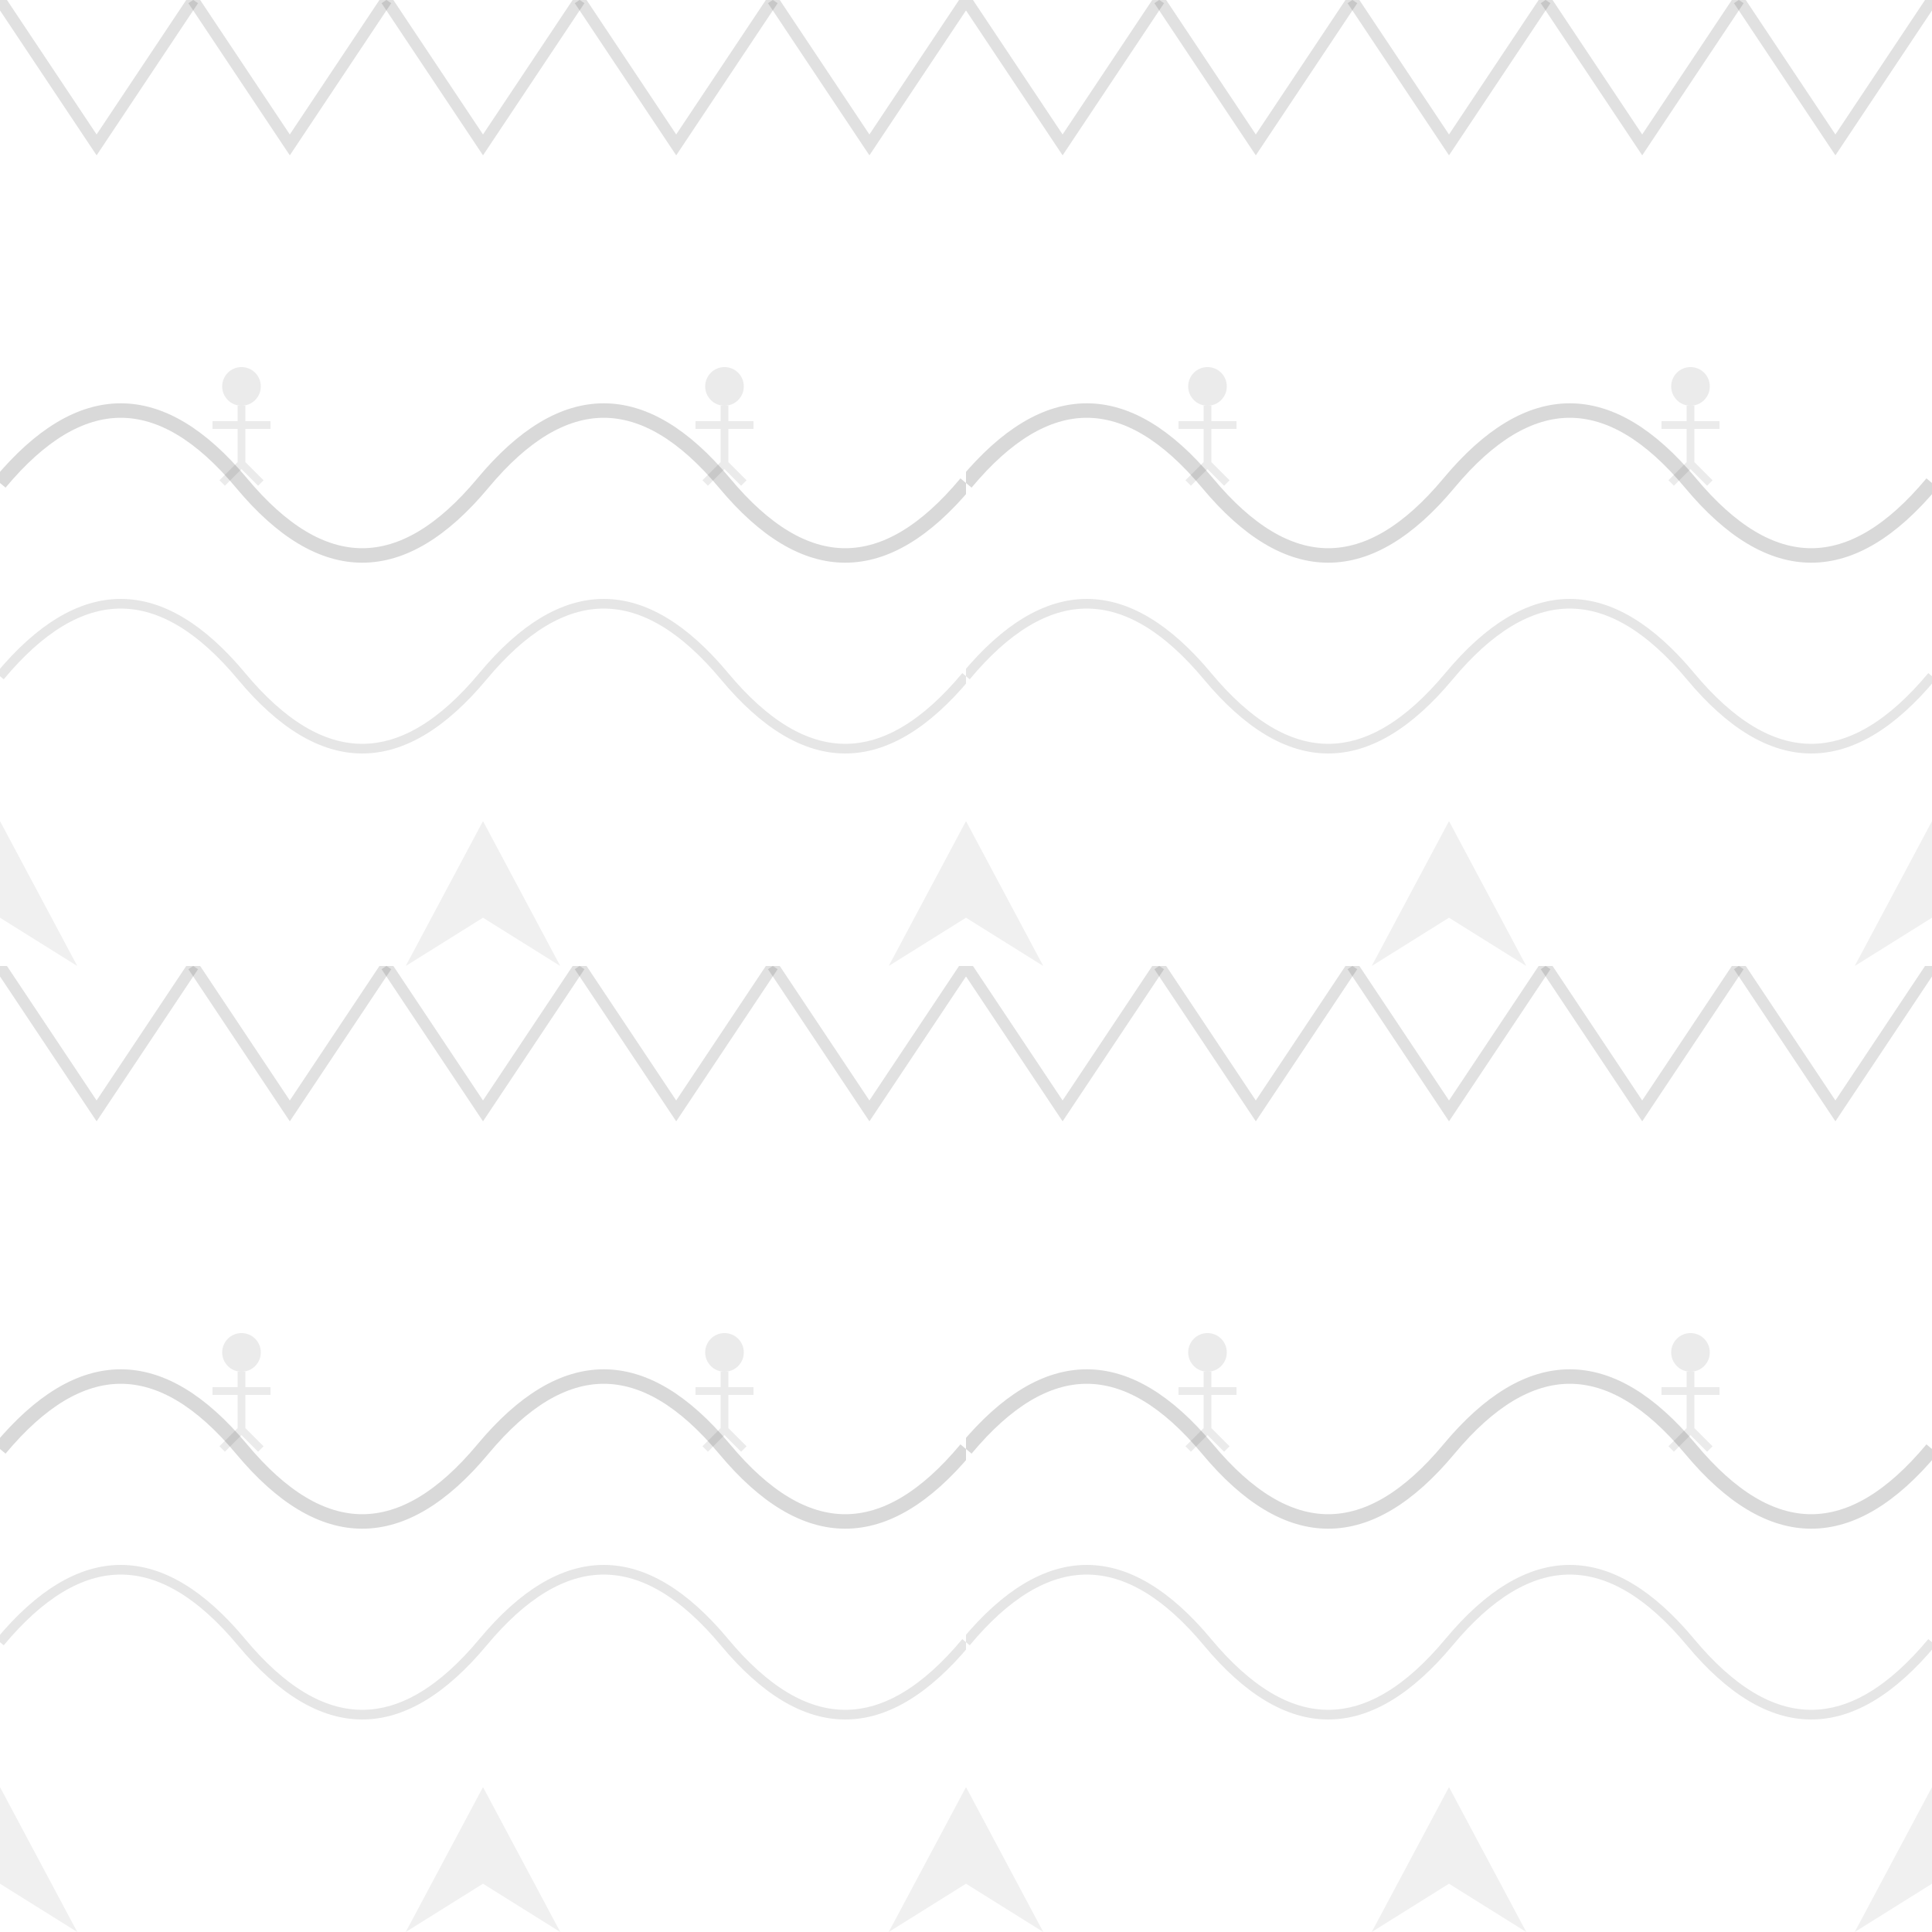
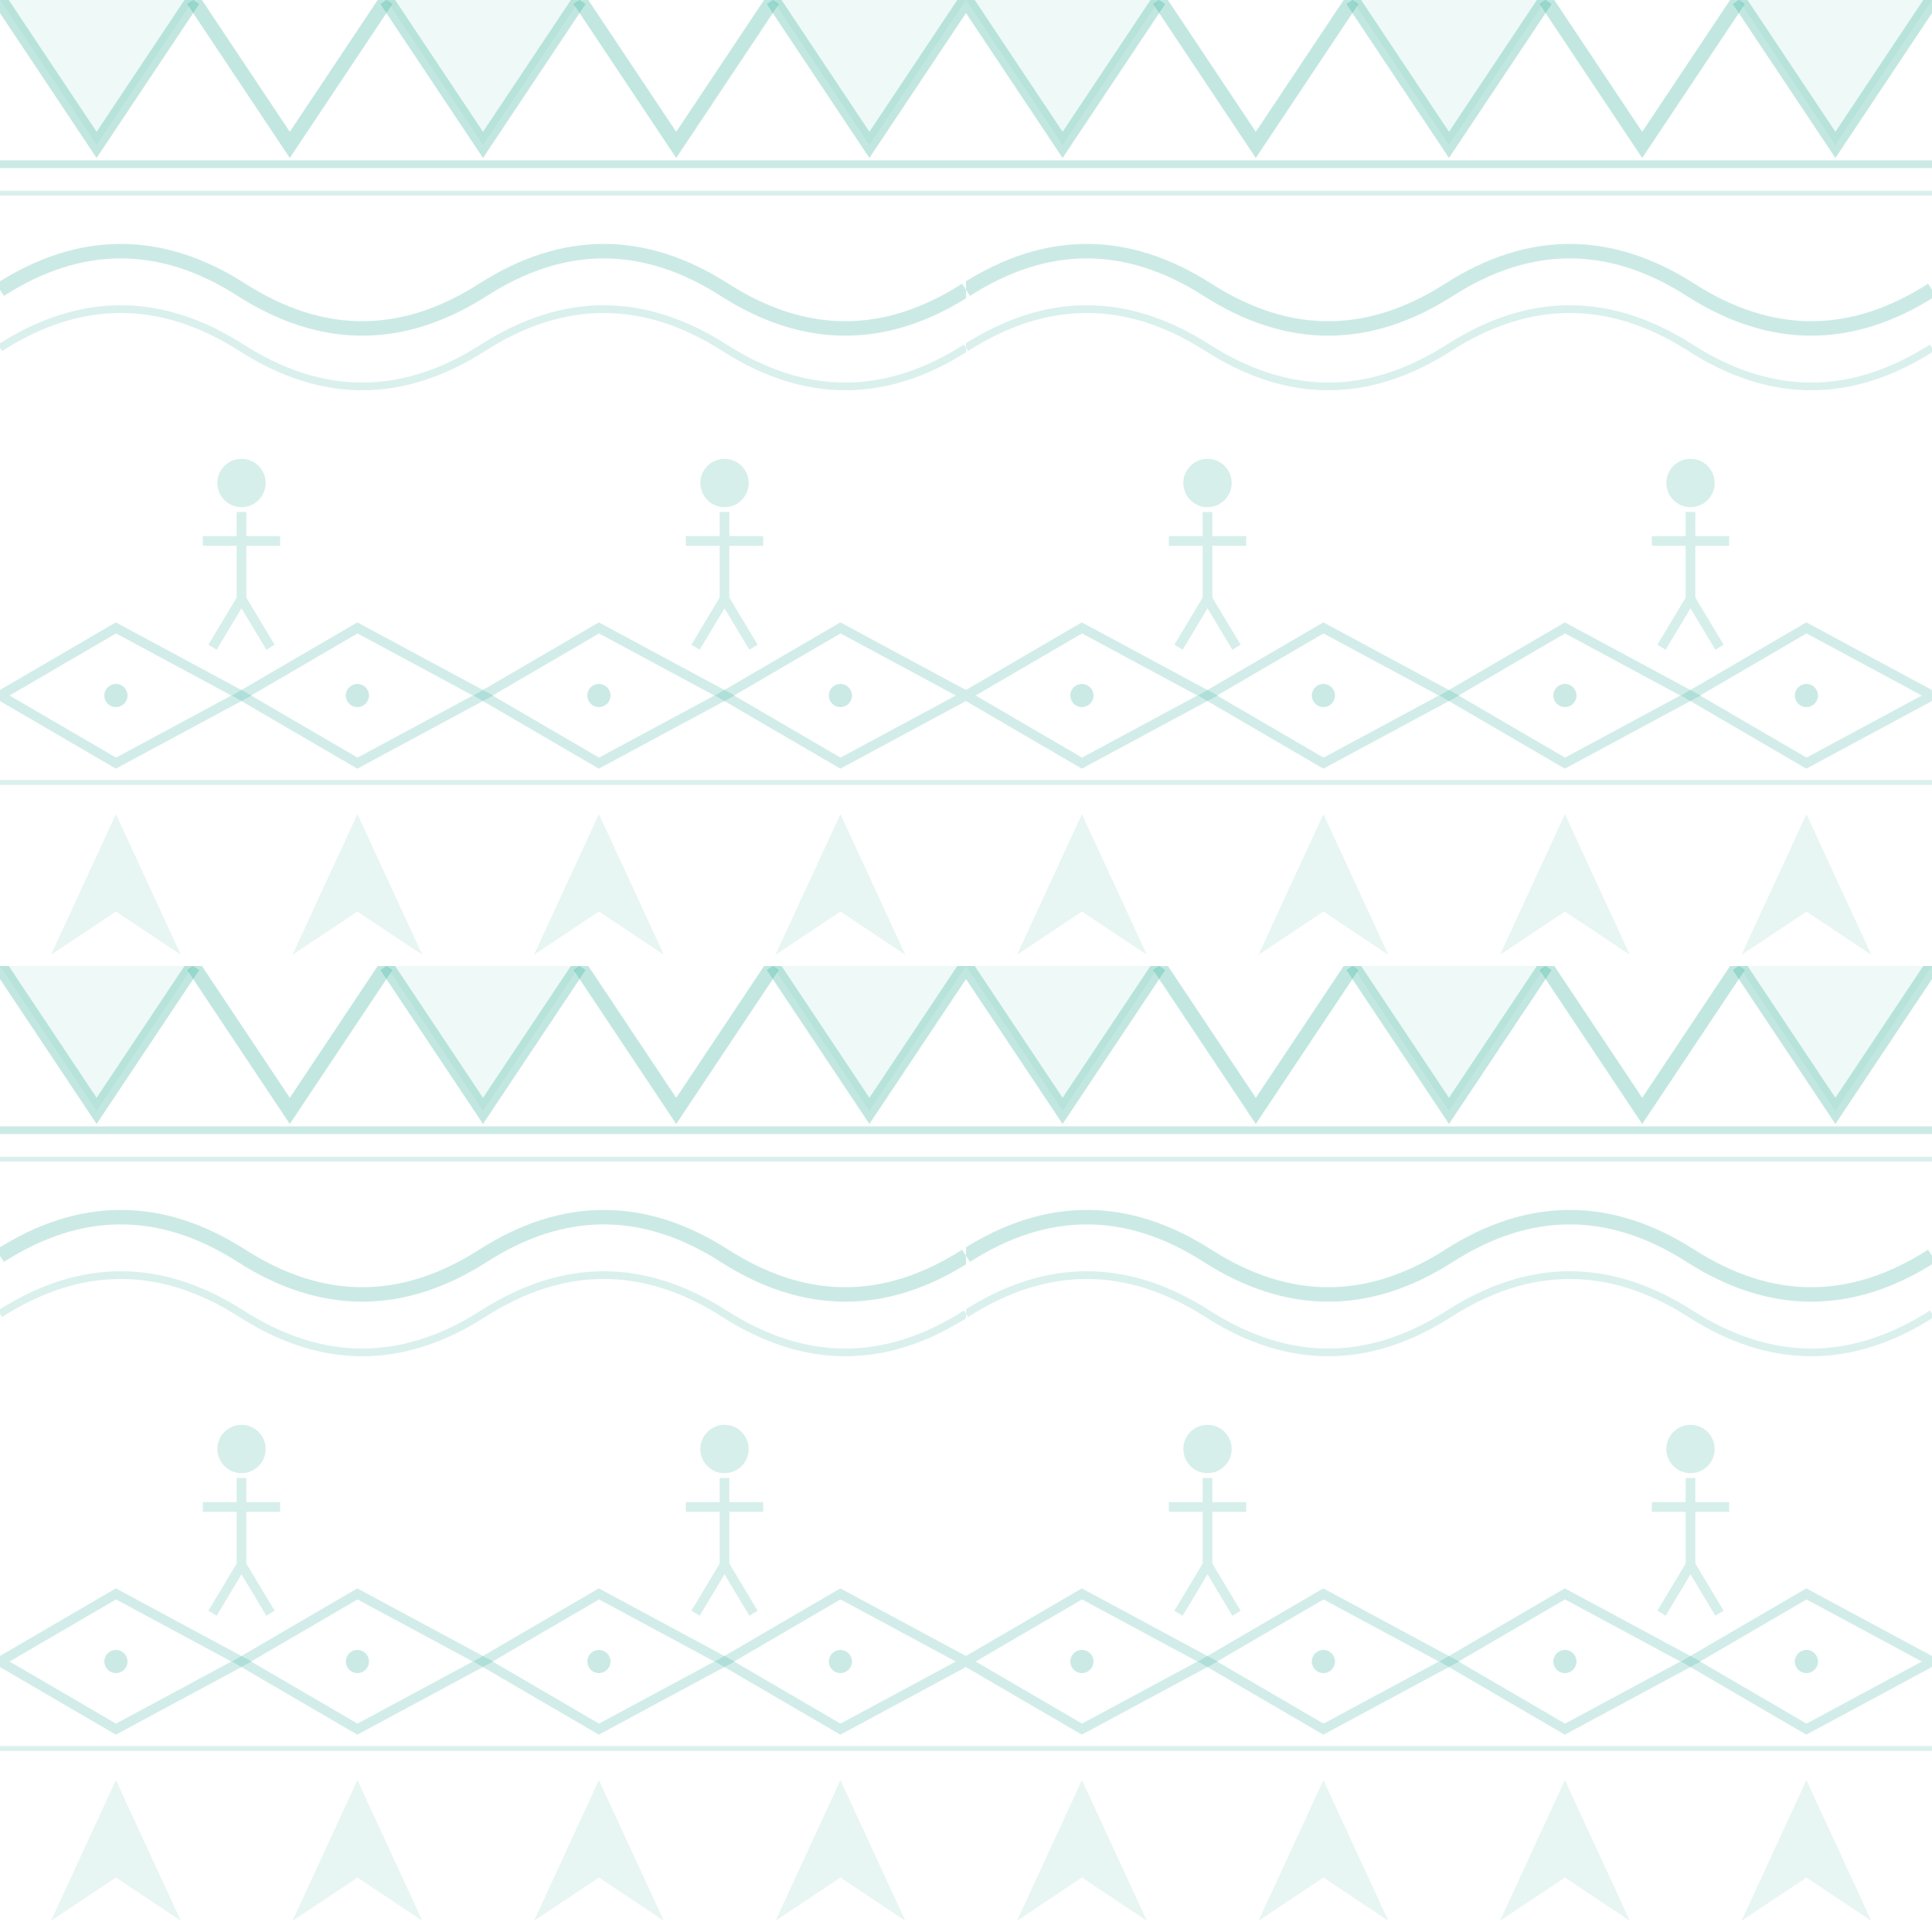
<svg xmlns="http://www.w3.org/2000/svg" viewBox="0 0 200 200" width="200" height="200">
  <defs>
    <pattern id="tribal" x="0" y="0" width="100" height="100" patternUnits="userSpaceOnUse">
-       <path d="M0 50 Q12.5 35 25 50 T50 50 T75 50 T100 50" fill="none" stroke="currentColor" stroke-width="1.5" opacity="0.15" />
-       <path d="M0 70 Q12.5 55 25 70 T50 70 T75 70 T100 70" fill="none" stroke="currentColor" stroke-width="1" opacity="0.1" />
-       <path d="M0 0 L10 15 L20 0" fill="none" stroke="currentColor" stroke-width="1.2" opacity="0.12" />
-       <path d="M20 0 L30 15 L40 0" fill="none" stroke="currentColor" stroke-width="1.2" opacity="0.12" />
-       <path d="M40 0 L50 15 L60 0" fill="none" stroke="currentColor" stroke-width="1.2" opacity="0.12" />
-       <path d="M60 0 L70 15 L80 0" fill="none" stroke="currentColor" stroke-width="1.2" opacity="0.12" />
-       <path d="M80 0 L90 15 L100 0" fill="none" stroke="currentColor" stroke-width="1.2" opacity="0.12" />
-       <path d="M50 85 L42 100 L50 95 L58 100 Z" fill="currentColor" opacity="0.06" />
-       <path d="M0 85 L-8 100 L0 95 L8 100 Z" fill="currentColor" opacity="0.06" />
-       <path d="M100 85 L92 100 L100 95 L108 100 Z" fill="currentColor" opacity="0.06" />
-       <circle cx="25" cy="40" r="2" fill="currentColor" opacity="0.08" />
-       <path d="M25 42 L25 48 M22 44 L28 44 M23 50 L25 48 L27 50" fill="none" stroke="currentColor" stroke-width="0.8" opacity="0.08" />
-       <circle cx="75" cy="40" r="2" fill="currentColor" opacity="0.08" />
-       <path d="M75 42 L75 48 M72 44 L78 44 M73 50 L75 48 L77 50" fill="none" stroke="currentColor" stroke-width="0.8" opacity="0.08" />
+       <path d="M0 0 L10 15 L20 0" fill="none" stroke="#32AD99" stroke-width="1.5" opacity="0.3" />
+       <path d="M20 0 L30 15 L40 0" fill="none" stroke="#32AD99" stroke-width="1.5" opacity="0.3" />
+       <path d="M40 0 L50 15 L60 0" fill="none" stroke="#32AD99" stroke-width="1.5" opacity="0.3" />
+       <path d="M60 0 L70 15 L80 0" fill="none" stroke="#32AD99" stroke-width="1.5" opacity="0.3" />
+       <path d="M80 0 L90 15 L100 0" fill="none" stroke="#32AD99" stroke-width="1.5" opacity="0.3" />
+       <path d="M0 0 L10 15 L20 0Z" fill="#32AD99" opacity="0.08" />
+       <path d="M40 0 L50 15 L60 0Z" fill="#32AD99" opacity="0.08" />
+       <path d="M80 0 L90 15 L100 0Z" fill="#32AD99" opacity="0.08" />
+       <line x1="0" y1="17" x2="100" y2="17" stroke="#32AD99" stroke-width="0.8" opacity="0.25" />
+       <line x1="0" y1="20" x2="100" y2="20" stroke="#32AD99" stroke-width="0.5" opacity="0.18" />
+       <path d="M0 30 Q12.5 22 25 30 T50 30 T75 30 T100 30" fill="none" stroke="#32AD99" stroke-width="1.5" opacity="0.25" />
+       <path d="M0 36 Q12.5 28 25 36 T50 36 T75 36 T100 36" fill="none" stroke="#32AD99" stroke-width="0.8" opacity="0.18" />
+       <circle cx="25" cy="50" r="2.5" fill="#32AD99" opacity="0.2" />
+       <path d="M25 53 L25 62 M21 56 L29 56 M22 67 L25 62 L28 67" fill="none" stroke="#32AD99" stroke-width="1" opacity="0.2" />
+       <circle cx="75" cy="50" r="2.5" fill="#32AD99" opacity="0.2" />
+       <path d="M75 53 L75 62 M71 56 L79 56 M72 67 L75 62 L78 67" fill="none" stroke="#32AD99" stroke-width="1" opacity="0.2" />
+       <path d="M0 72 L12 65 L25 72 L12 79Z" fill="none" stroke="#32AD99" stroke-width="1" opacity="0.22" />
+       <path d="M25 72 L37 65 L50 72 L37 79Z" fill="none" stroke="#32AD99" stroke-width="1" opacity="0.22" />
+       <path d="M50 72 L62 65 L75 72 L62 79Z" fill="none" stroke="#32AD99" stroke-width="1" opacity="0.22" />
+       <path d="M75 72 L87 65 L100 72 L87 79Z" fill="none" stroke="#32AD99" stroke-width="1" opacity="0.22" />
+       <circle cx="12" cy="72" r="1.2" fill="#32AD99" opacity="0.25" />
+       <circle cx="37" cy="72" r="1.2" fill="#32AD99" opacity="0.25" />
+       <circle cx="62" cy="72" r="1.2" fill="#32AD99" opacity="0.25" />
+       <circle cx="87" cy="72" r="1.2" fill="#32AD99" opacity="0.25" />
+       <line x1="0" y1="81" x2="100" y2="81" stroke="#32AD99" stroke-width="0.5" opacity="0.18" />
+       <path d="M12 85 L6 98 L12 94 L18 98Z" fill="#32AD99" opacity="0.12" stroke="#32AD99" stroke-width="0.6" />
+       <path d="M37 85 L31 98 L37 94 L43 98Z" fill="#32AD99" opacity="0.12" stroke="#32AD99" stroke-width="0.6" />
+       <path d="M62 85 L56 98 L62 94 L68 98Z" fill="#32AD99" opacity="0.12" stroke="#32AD99" stroke-width="0.6" />
+       <path d="M87 85 L81 98 L87 94 L93 98Z" fill="#32AD99" opacity="0.12" stroke="#32AD99" stroke-width="0.6" />
    </pattern>
  </defs>
  <rect width="200" height="200" fill="url(#tribal)" />
</svg>
